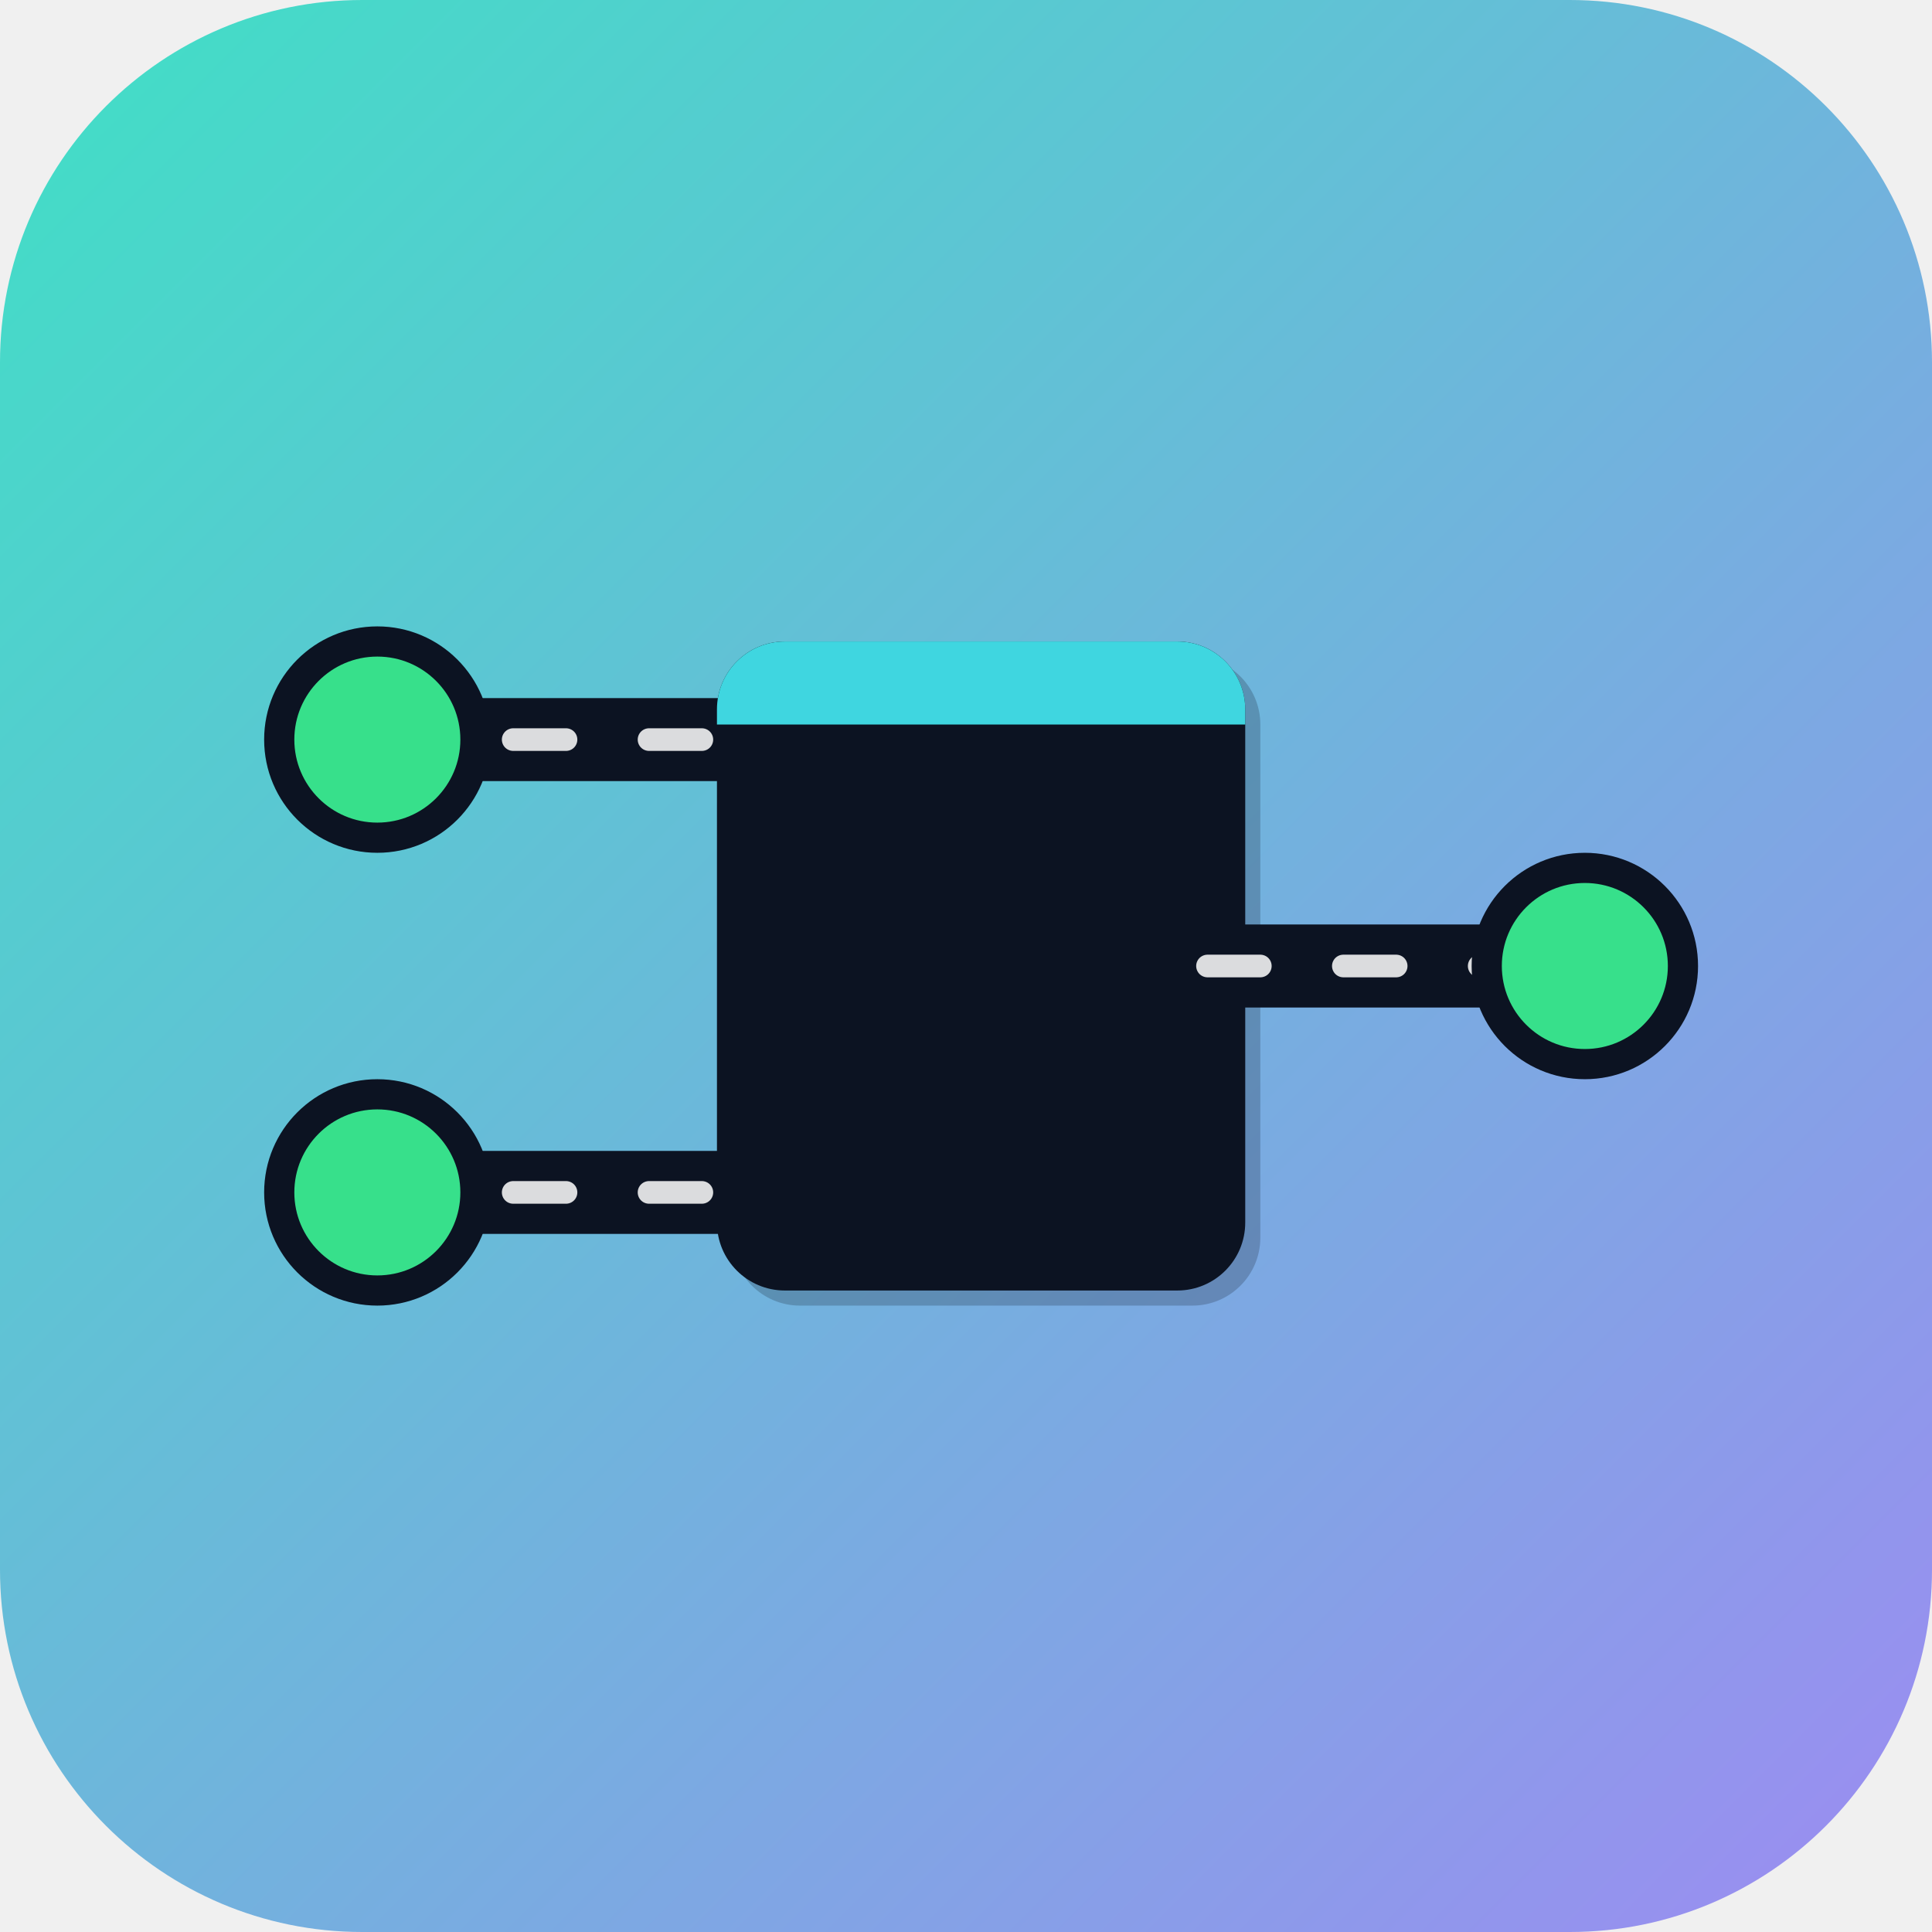
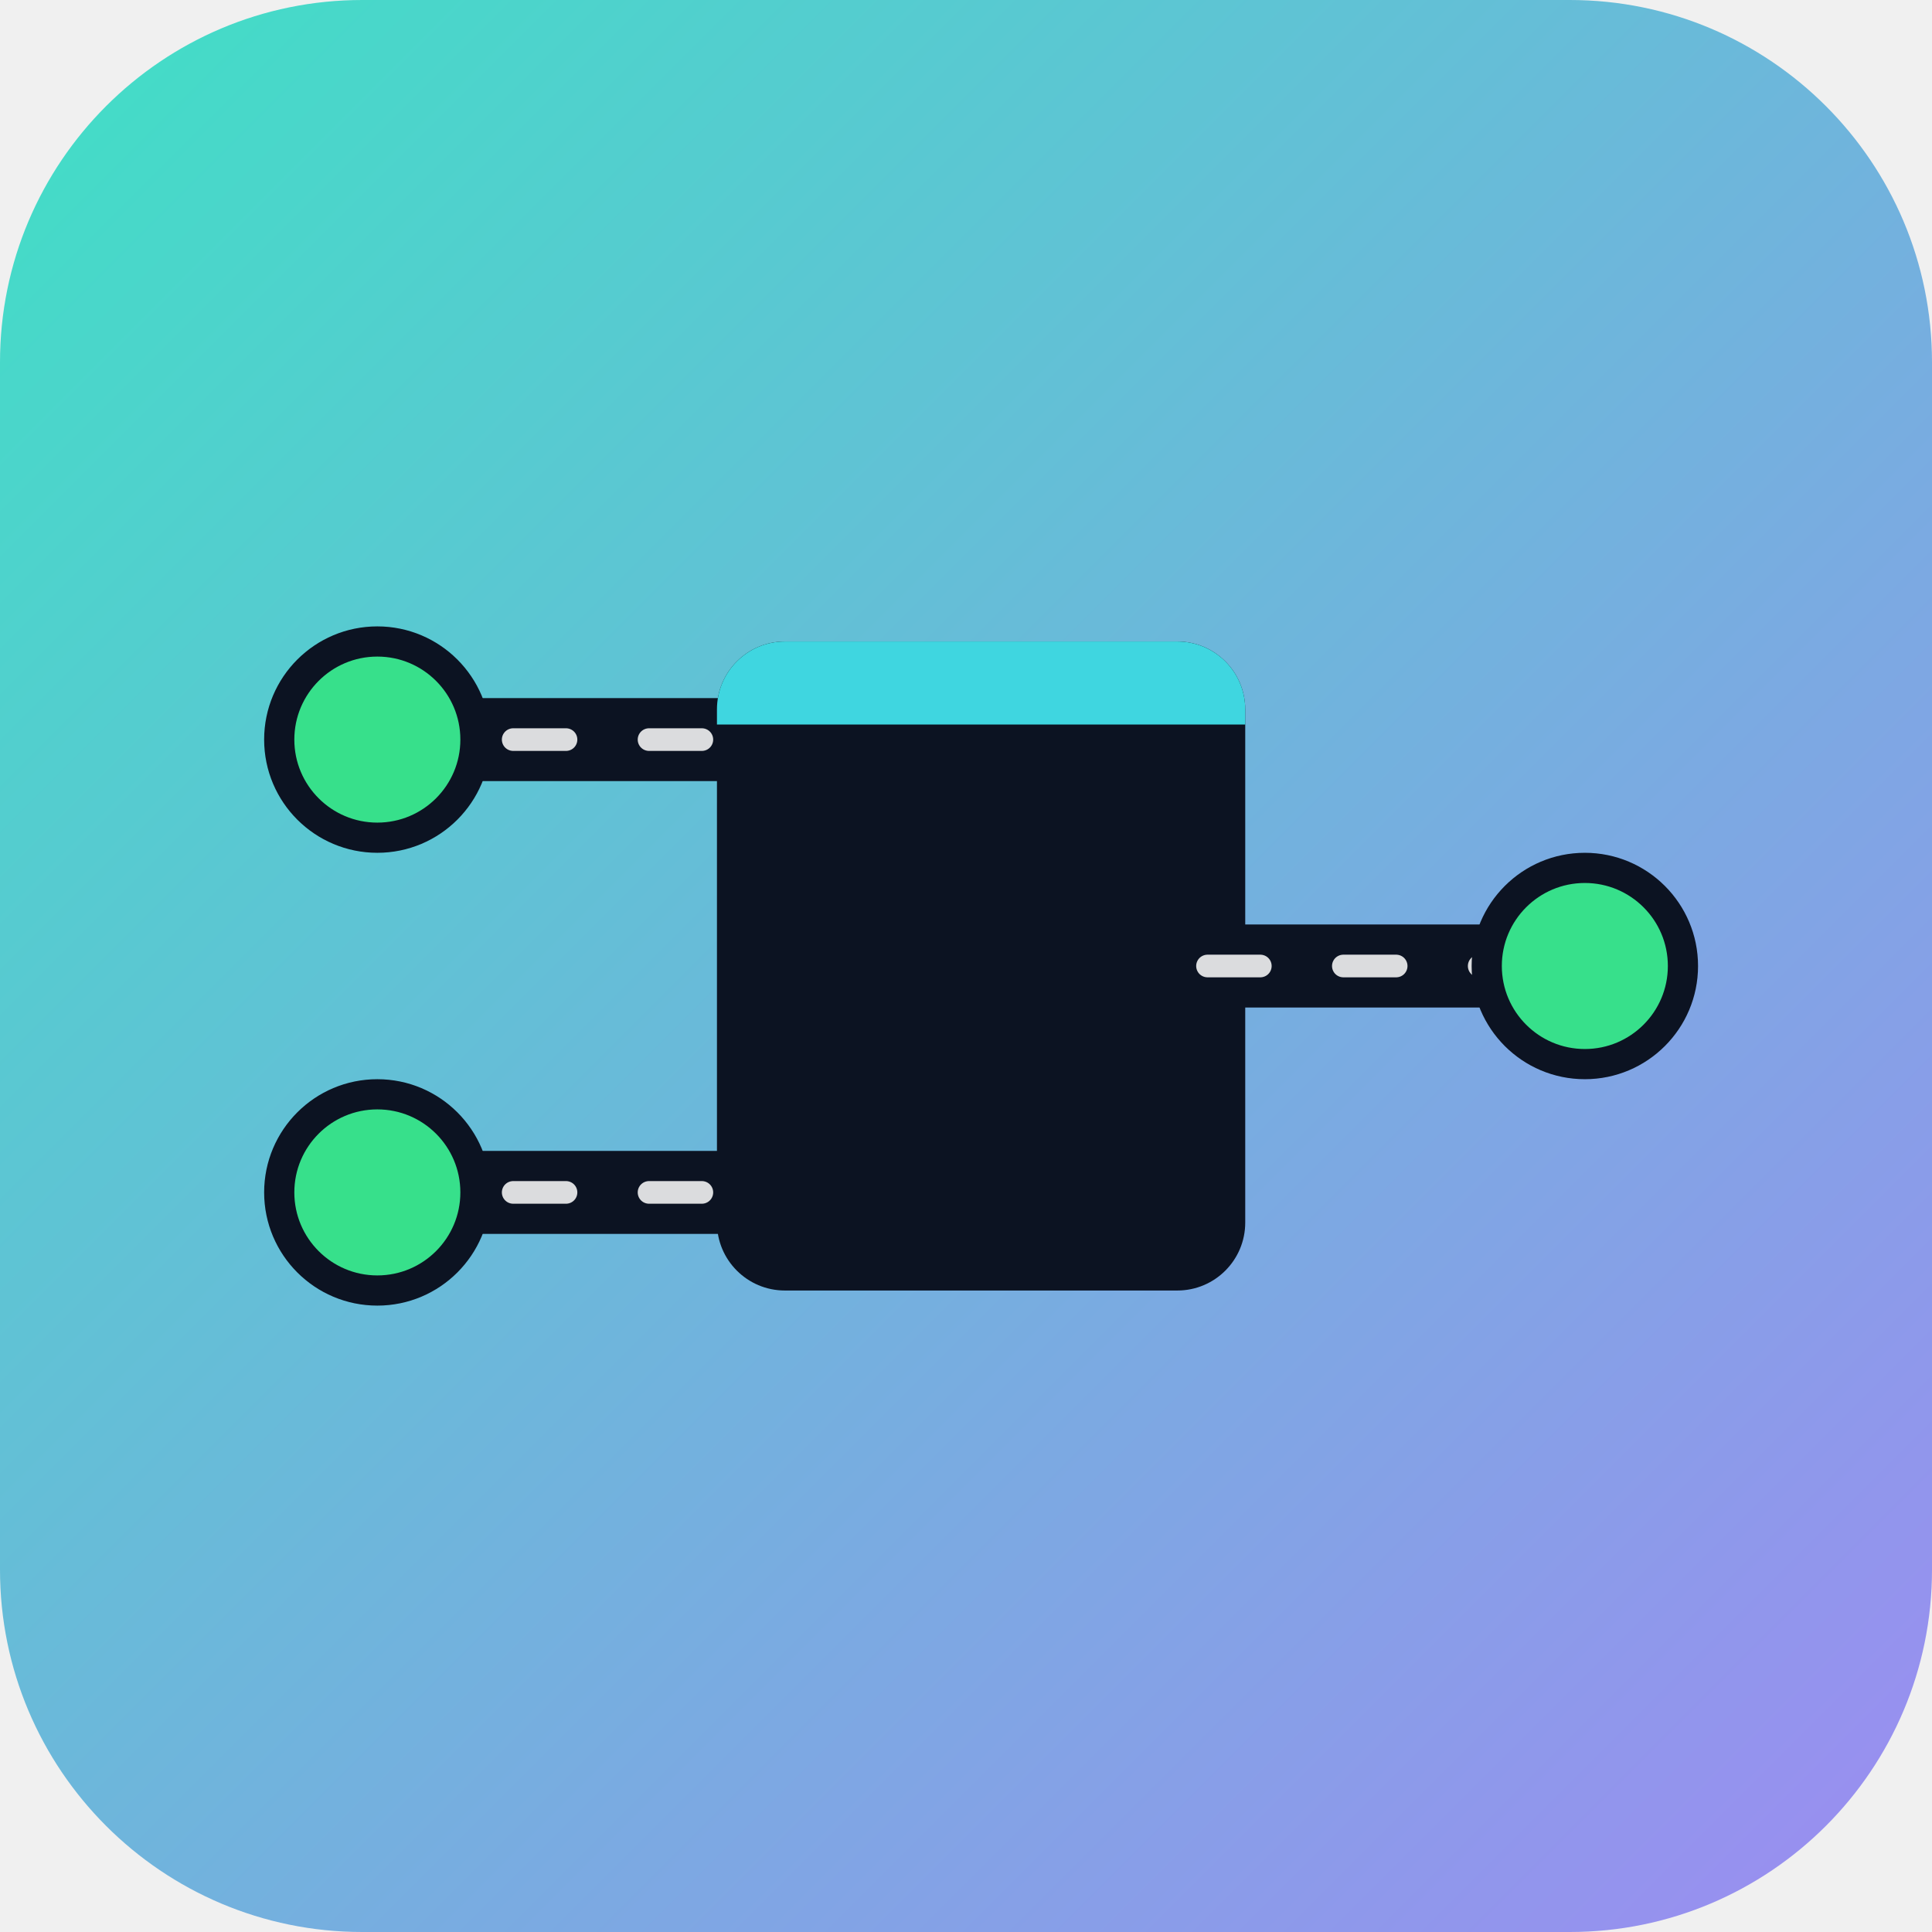
<svg xmlns="http://www.w3.org/2000/svg" viewBox="0 0 512 512" role="img" aria-label="Live Wire">
  <defs>
    <linearGradient id="bg" x1="0" y1="0" x2="1" y2="1">
      <stop offset="0" stop-color="#3fe0c5" />
      <stop offset="1" stop-color="#9d8bf2" />
    </linearGradient>
    <clipPath id="bodyClip">
      <rect x="190" y="170" width="140" height="172" rx="18" />
    </clipPath>
  </defs>
  <rect width="512" height="512" rx="96" fill="url(#bg)" />
  <g stroke="#0c1322" stroke-width="22" stroke-linecap="round" fill="none">
    <path d="M 100 196 L 200 196" />
    <path d="M 100 316 L 200 316" />
    <path d="M 320 256 L 420 256" />
  </g>
-   <rect x="194" y="174" width="140" height="172" rx="18" fill="#0c1322" opacity="0.22" />
  <rect x="190" y="170" width="140" height="172" rx="18" fill="#0c1322" />
  <rect x="190" y="170" width="140" height="22" fill="#3fd6e0" clip-path="url(#bodyClip)" />
  <g stroke="#ffffff" stroke-width="6" stroke-linecap="round" fill="none" stroke-dasharray="14 22" opacity="0.85">
    <path d="M 100 196 L 200 196">
      <animate attributeName="stroke-dashoffset" from="0" to="-36" dur="0.9s" repeatCount="indefinite" />
    </path>
    <path d="M 100 316 L 200 316">
      <animate attributeName="stroke-dashoffset" from="0" to="-36" dur="0.9s" repeatCount="indefinite" />
    </path>
    <path d="M 320 256 L 420 256">
      <animate attributeName="stroke-dashoffset" from="0" to="-36" dur="0.9s" repeatCount="indefinite" />
    </path>
  </g>
  <g stroke="#0c1322" stroke-width="8">
    <circle cx="100" cy="196" r="26" fill="#37e08b" />
    <circle cx="100" cy="316" r="26" fill="#37e08b" />
    <circle cx="420" cy="256" r="26" fill="#37e08b">
      <animate attributeName="r" values="26;30;26" keyTimes="0;0.5;1" dur="0.9s" repeatCount="indefinite" />
    </circle>
  </g>
</svg>
